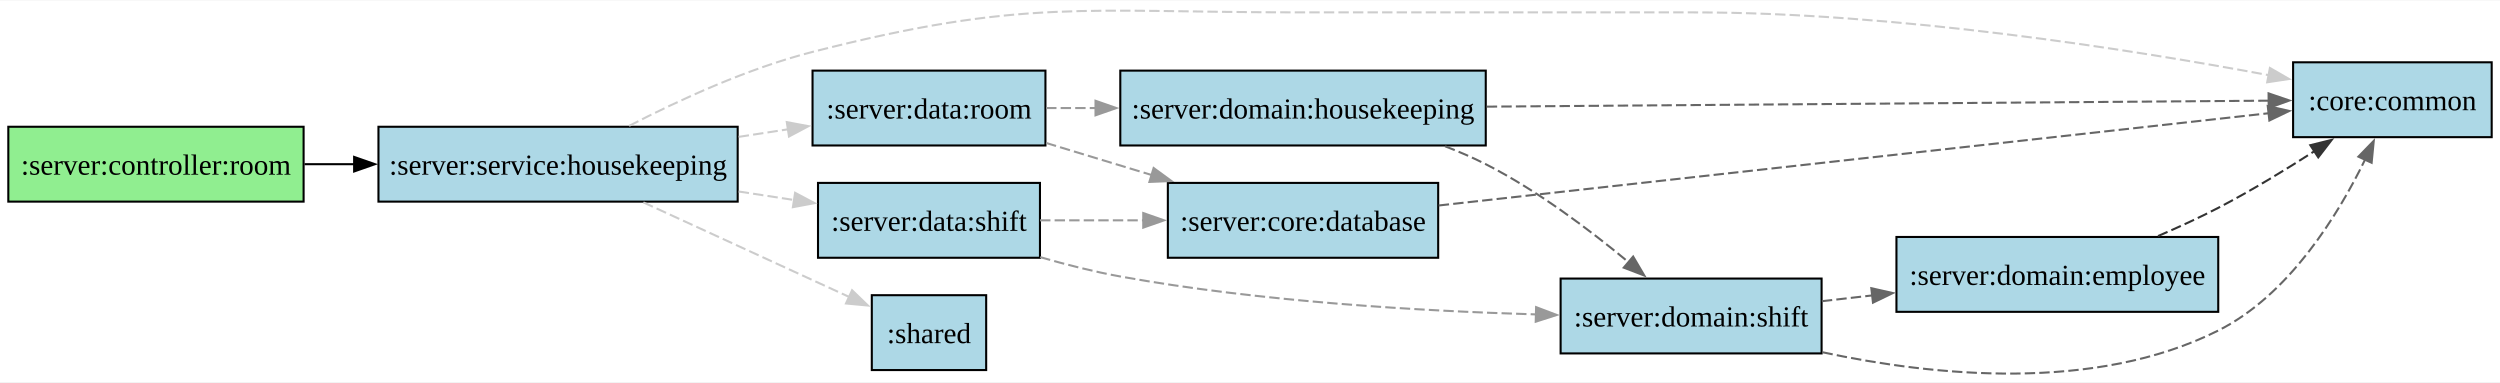
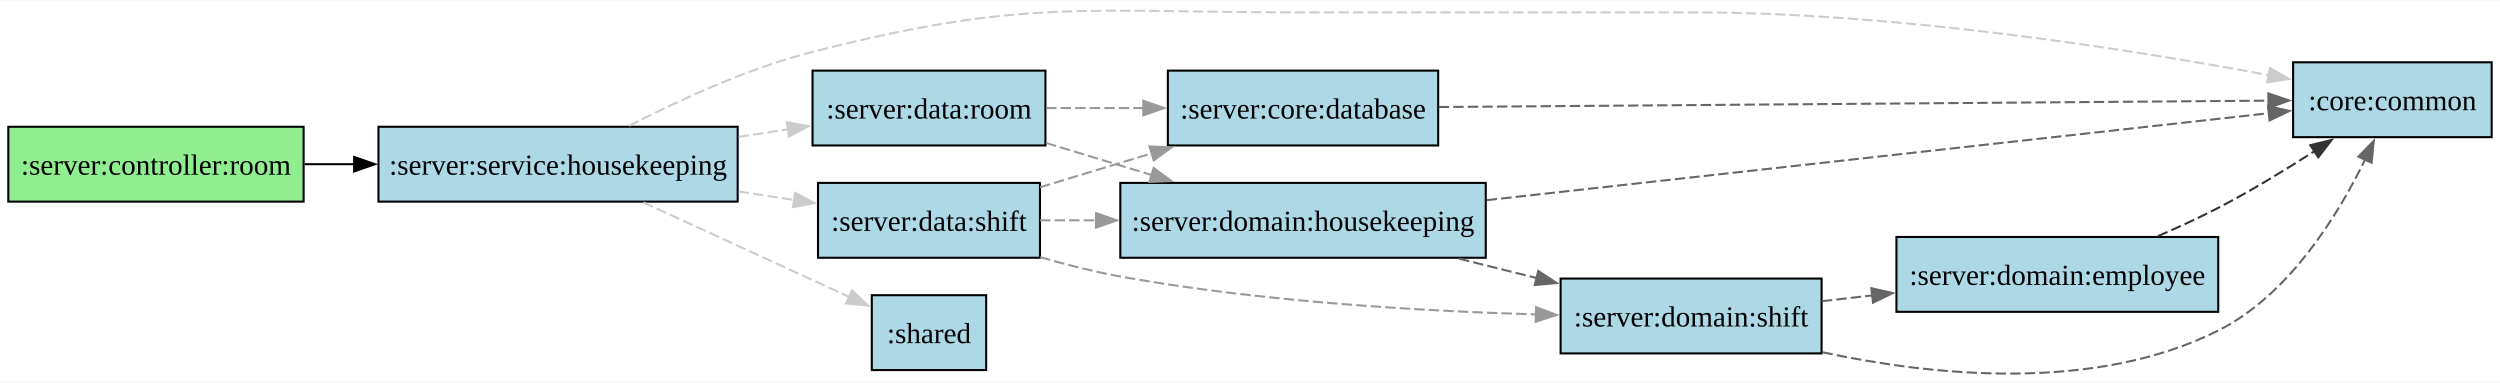
<svg xmlns="http://www.w3.org/2000/svg" width="1202pt" height="184pt" viewBox="0 0 1202.25 183.56">
  <g class="graph">
    <path fill="#fff" d="M0 183.56V0h1202.25v183.56z" />
    <g class="node">
      <path fill="#90ee90" stroke="#000" d="M146 60.72H4v36h142z" />
      <text x="71" y="-95.79" font-family="Times New Roman,serif" font-size="14" text-anchor="middle" transform="translate(4 179.56)">:server:controller:room</text>
    </g>
    <g class="node">
      <path fill="#add8e6" stroke="#000" d="M354.75 60.72H182v36h172.75z" />
      <text x="264.38" y="-95.79" font-family="Times New Roman,serif" font-size="14" text-anchor="middle" transform="translate(4 179.56)">:server:service:housekeeping</text>
    </g>
    <g stroke="#000" class="edge">
      <path fill="none" d="M146.45 78.72h23.96" />
      <path d="m170.3 75.22 10 3.5-10 3.5z" />
    </g>
    <g class="node">
      <path fill="#add8e6" stroke="#000" d="M1198.25 29.72h-95.5v36h95.5z" />
      <text x="1146.5" y="-126.79" font-family="Times New Roman,serif" font-size="14" text-anchor="middle" transform="translate(4 179.56)">:core:common</text>
    </g>
    <g stroke="#ccc" class="edge">
      <path fill="none" stroke-dasharray="5,2" d="M302.54 60.29c23.79-12.3 57.03-27.62 88.21-35.57 101.48-25.88 130.15-19 234.87-19h188.63c97.73 0 210.25 17.79 276.92 30.21" />
      <path fill="#ccc" d="m1091.6 32.45 9.18 5.3-10.48 1.58z" />
    </g>
    <g class="node">
+       <path fill="#add8e6" stroke="#000" d="M502.75 33.72h-112v36h112z" />
+       <text x="442.75" y="-122.79" font-family="Times New Roman,serif" font-size="14" text-anchor="middle" transform="translate(4 179.56)">:server:data:room</text>
+     </g>
+     <g stroke="#ccc" class="edge">
+       <path fill="none" stroke-dasharray="5,2" d="M355.24 65.58c8-1.23 16.03-2.46 23.83-3.65" />
+       <path fill="#ccc" d="m378.37 58.49 10.41 1.95-9.35 4.97z" />
+     </g>
+     <g class="node">
      <path fill="#add8e6" stroke="#000" d="M500.12 87.72H393.38v36h106.74z" />
      <text x="442.75" y="-68.79" font-family="Times New Roman,serif" font-size="14" text-anchor="middle" transform="translate(4 179.56)">:server:data:shift</text>
    </g>
    <g stroke="#ccc" class="edge">
      <path fill="none" stroke-dasharray="5,2" d="M355.24 91.86c9.01 1.38 18.06 2.77 26.76 4.1" />
      <path fill="#ccc" d="m382.36 92.48 9.36 4.97-10.42 1.94z" />
-     </g>
-     <g class="node">
-       <path fill="#add8e6" stroke="#000" d="M502.75 33.72h-112v36h112z" />
-       <text x="442.75" y="-122.79" font-family="Times New Roman,serif" font-size="14" text-anchor="middle" transform="translate(4 179.56)">:server:data:room</text>
-     </g>
-     <g stroke="#ccc" class="edge">
-       <path fill="none" stroke-dasharray="5,2" d="M355.24 65.58c8-1.23 16.03-2.46 23.83-3.65" />
-       <path fill="#ccc" d="m378.37 58.49 10.41 1.95-9.35 4.97z" />
    </g>
    <g class="node">
      <path fill="#add8e6" stroke="#000" d="M474.25 141.72h-55v36h55z" />
      <text x="442.75" y="-14.79" font-family="Times New Roman,serif" font-size="14" text-anchor="middle" transform="translate(4 179.56)">:shared</text>
    </g>
    <g stroke="#ccc" class="edge">
      <path fill="none" stroke-dasharray="5,2" d="M309.4 97.1c29.78 13.68 70.13 32.21 99.2 45.56" />
      <path fill="#ccc" d="m409.76 139.34 7.62 7.35-10.54-.99z" />
    </g>
    <g class="node">
      <path fill="#add8e6" stroke="#000" d="M876 133.72H750.5v36H876z" />
      <text x="809.25" y="-22.79" font-family="Times New Roman,serif" font-size="14" text-anchor="middle" transform="translate(4 179.56)">:server:domain:shift</text>
    </g>
    <g stroke="#666" class="edge">
      <path fill="none" stroke-dasharray="5,2" d="M876.44 169.16c53.4 11.44 130.93 19.36 190.31-10.44 33.99-17.06 57.57-55.42 70.63-82.25" />
      <path fill="#666" d="m1134.16 75.1 7.38-7.6-1.03 10.55z" />
    </g>
    <g class="node">
      <path fill="#add8e6" stroke="#000" d="M1066.75 113.72H912v36h154.75z" />
      <text x="985.38" y="-42.79" font-family="Times New Roman,serif" font-size="14" text-anchor="middle" transform="translate(4 179.56)">:server:domain:employee</text>
    </g>
    <g stroke="#666" class="edge">
      <path fill="none" stroke-dasharray="5,2" d="M876.13 144.61c7.93-.91 16.17-1.85 24.41-2.8" />
      <path fill="#666" d="m899.92 138.36 10.34 2.33-9.54 4.62z" />
    </g>
    <g stroke="#333" class="edge">
      <path fill="none" stroke-dasharray="5,2" d="M1037.79 113.28c9.71-4.17 19.77-8.79 28.96-13.56 15.66-8.13 32.25-18.24 46.44-27.37" />
      <path fill="#333" d="m1111.03 69.58 10.28-2.54-6.46 8.4z" />
    </g>
    <g class="node">
-       <path fill="#add8e6" stroke="#000" d="M714.5 33.72H538.75v36H714.5z" />
-       <text x="622.62" y="-122.79" font-family="Times New Roman,serif" font-size="14" text-anchor="middle" transform="translate(4 179.56)">:server:domain:housekeeping</text>
+       <path fill="#add8e6" stroke="#000" d="M714.5 87.72H538.75v36H714.5z" />
+       <text x="622.62" y="-68.79" font-family="Times New Roman,serif" font-size="14" text-anchor="middle" transform="translate(4 179.56)">:server:domain:housekeeping</text>
    </g>
    <g stroke="#666" class="edge">
-       <path fill="none" stroke-dasharray="5,2" d="M714.98 51.05c106.85-.82 284.78-2.18 376.27-2.88" />
-       <path fill="#666" d="m1090.96 44.67 10.02 3.42-9.97 3.58z" />
+       <path fill="none" stroke-dasharray="5,2" d="M714.98 96.01c106.85-11.87 284.78-31.65 376.27-41.82" />
+       <path fill="#666" d="m1090.67 50.74 10.32 2.37-9.55 4.58z" />
    </g>
    <g stroke="#666" class="edge">
-       <path fill="none" stroke-dasharray="5,2" d="M694.94 70.11c6.74 2.59 13.37 5.45 19.56 8.61 24.97 12.73 50.25 31.81 68.84 47.27" />
-       <path fill="#666" d="m785.38 123.13 5.37 9.13-9.89-3.79z" />
+       <path fill="none" stroke-dasharray="5,2" d="M701.66 124.16c12.28 3.07 25.02 6.24 37.3 9.3" />
+       <path fill="#666" d="m739.74 130.05 8.86 5.81-10.55.98z" />
+     </g>
+     <g class="node">
+       <path fill="#add8e6" stroke="#000" d="M691.62 33.72h-130v36h130z" />
+       <text x="622.62" y="-122.79" font-family="Times New Roman,serif" font-size="14" text-anchor="middle" transform="translate(4 179.56)">:server:core:database</text>
+     </g>
+     <g stroke="#666" class="edge">
+       <path fill="none" stroke-dasharray="5,2" d="M691.88 51.23c102.34-.79 300.82-2.31 399.3-3.06" />
+       <path fill="#666" d="m1090.85 44.67 10.03 3.42-9.97 3.58z" />
+     </g>
+     <g stroke="#999" class="edge">
+       <path fill="none" stroke-dasharray="5,2" d="M503.06 68.51c16.06 4.88 33.84 10.27 50.76 15.41" />
+       <path fill="#999" d="m554.78 80.56 8.56 6.25-10.59.44z" />
+     </g>
+     <g stroke="#999" class="edge">
+       <path fill="none" stroke-dasharray="5,2" d="M503.06 51.72h46.92" />
+       <path fill="#999" d="m549.81 48.22 10 3.5-10 3.5z" />
    </g>
    <g stroke="#999" class="edge">
      <path fill="none" stroke-dasharray="5,2" d="M500.21 123.41c12.5 3.62 25.89 7.02 38.54 9.31 67.01 12.12 144.55 16.62 199.91 18.24" />
      <path fill="#999" d="m738.71 147.46 9.91 3.77-10.09 3.23z" />
    </g>
-     <g class="node">
-       <path fill="#add8e6" stroke="#000" d="M691.62 87.72h-130v36h130z" />
-       <text x="622.62" y="-68.79" font-family="Times New Roman,serif" font-size="14" text-anchor="middle" transform="translate(4 179.56)">:server:core:database</text>
+     <g stroke="#999" class="edge">
+       <path fill="none" stroke-dasharray="5,2" d="M500.16 105.72h27.03" />
+       <path fill="#999" d="m527.05 102.22 10 3.5-10 3.5z" />
    </g>
    <g stroke="#999" class="edge">
-       <path fill="none" stroke-dasharray="5,2" d="M500.16 105.72h49.69" />
-       <path fill="#999" d="m549.79 102.22 10 3.5-10 3.5z" />
-     </g>
-     <g stroke="#666" class="edge">
-       <path fill="none" stroke-dasharray="5,2" d="M691.88 98.58C794.22 87.2 992.7 65.15 1091.18 54.2" />
-       <path fill="#666" d="m1090.56 50.75 10.33 2.37-9.55 4.59z" />
-     </g>
-     <g stroke="#999" class="edge">
-       <path fill="none" stroke-dasharray="5,2" d="M503.06 51.72h24.04" />
-       <path fill="#999" d="m526.83 48.22 10 3.5-10 3.5z" />
-     </g>
-     <g stroke="#999" class="edge">
-       <path fill="none" stroke-dasharray="5,2" d="M503.06 68.51c16.06 4.88 33.84 10.27 50.76 15.41" />
-       <path fill="#999" d="m554.78 80.56 8.56 6.25-10.59.44z" />
+       <path fill="none" stroke-dasharray="5,2" d="M500.16 89.81c16.88-5.13 35.89-10.9 53.9-16.37" />
+       <path fill="#999" d="m552.8 70.17 10.58.45-8.55 6.25z" />
    </g>
  </g>
</svg>
